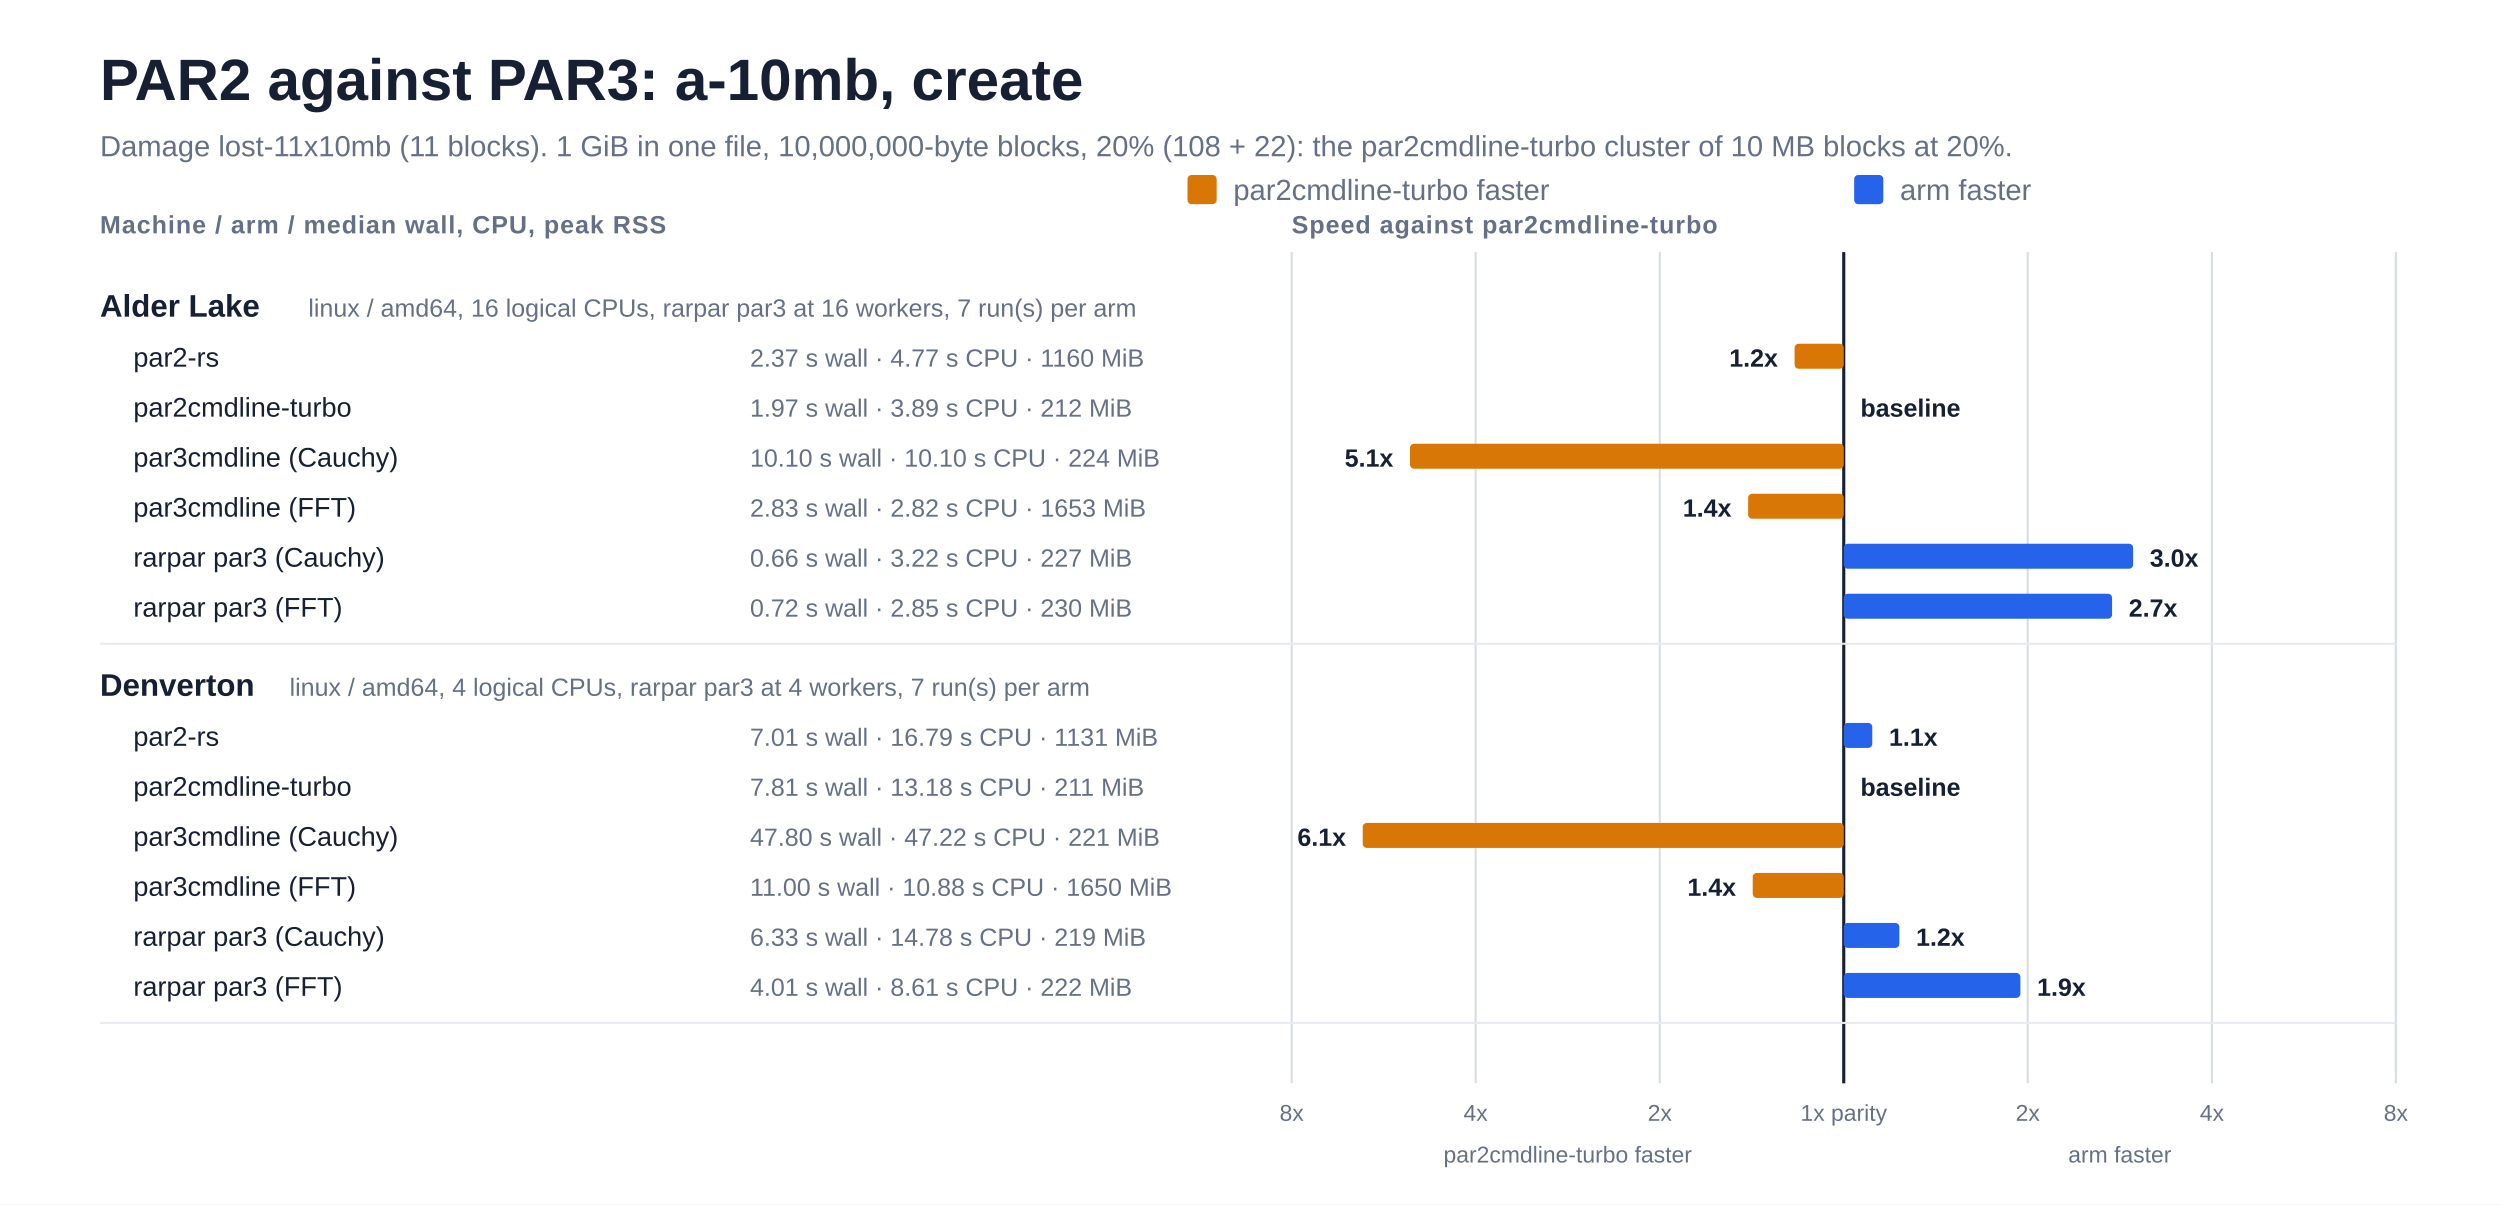
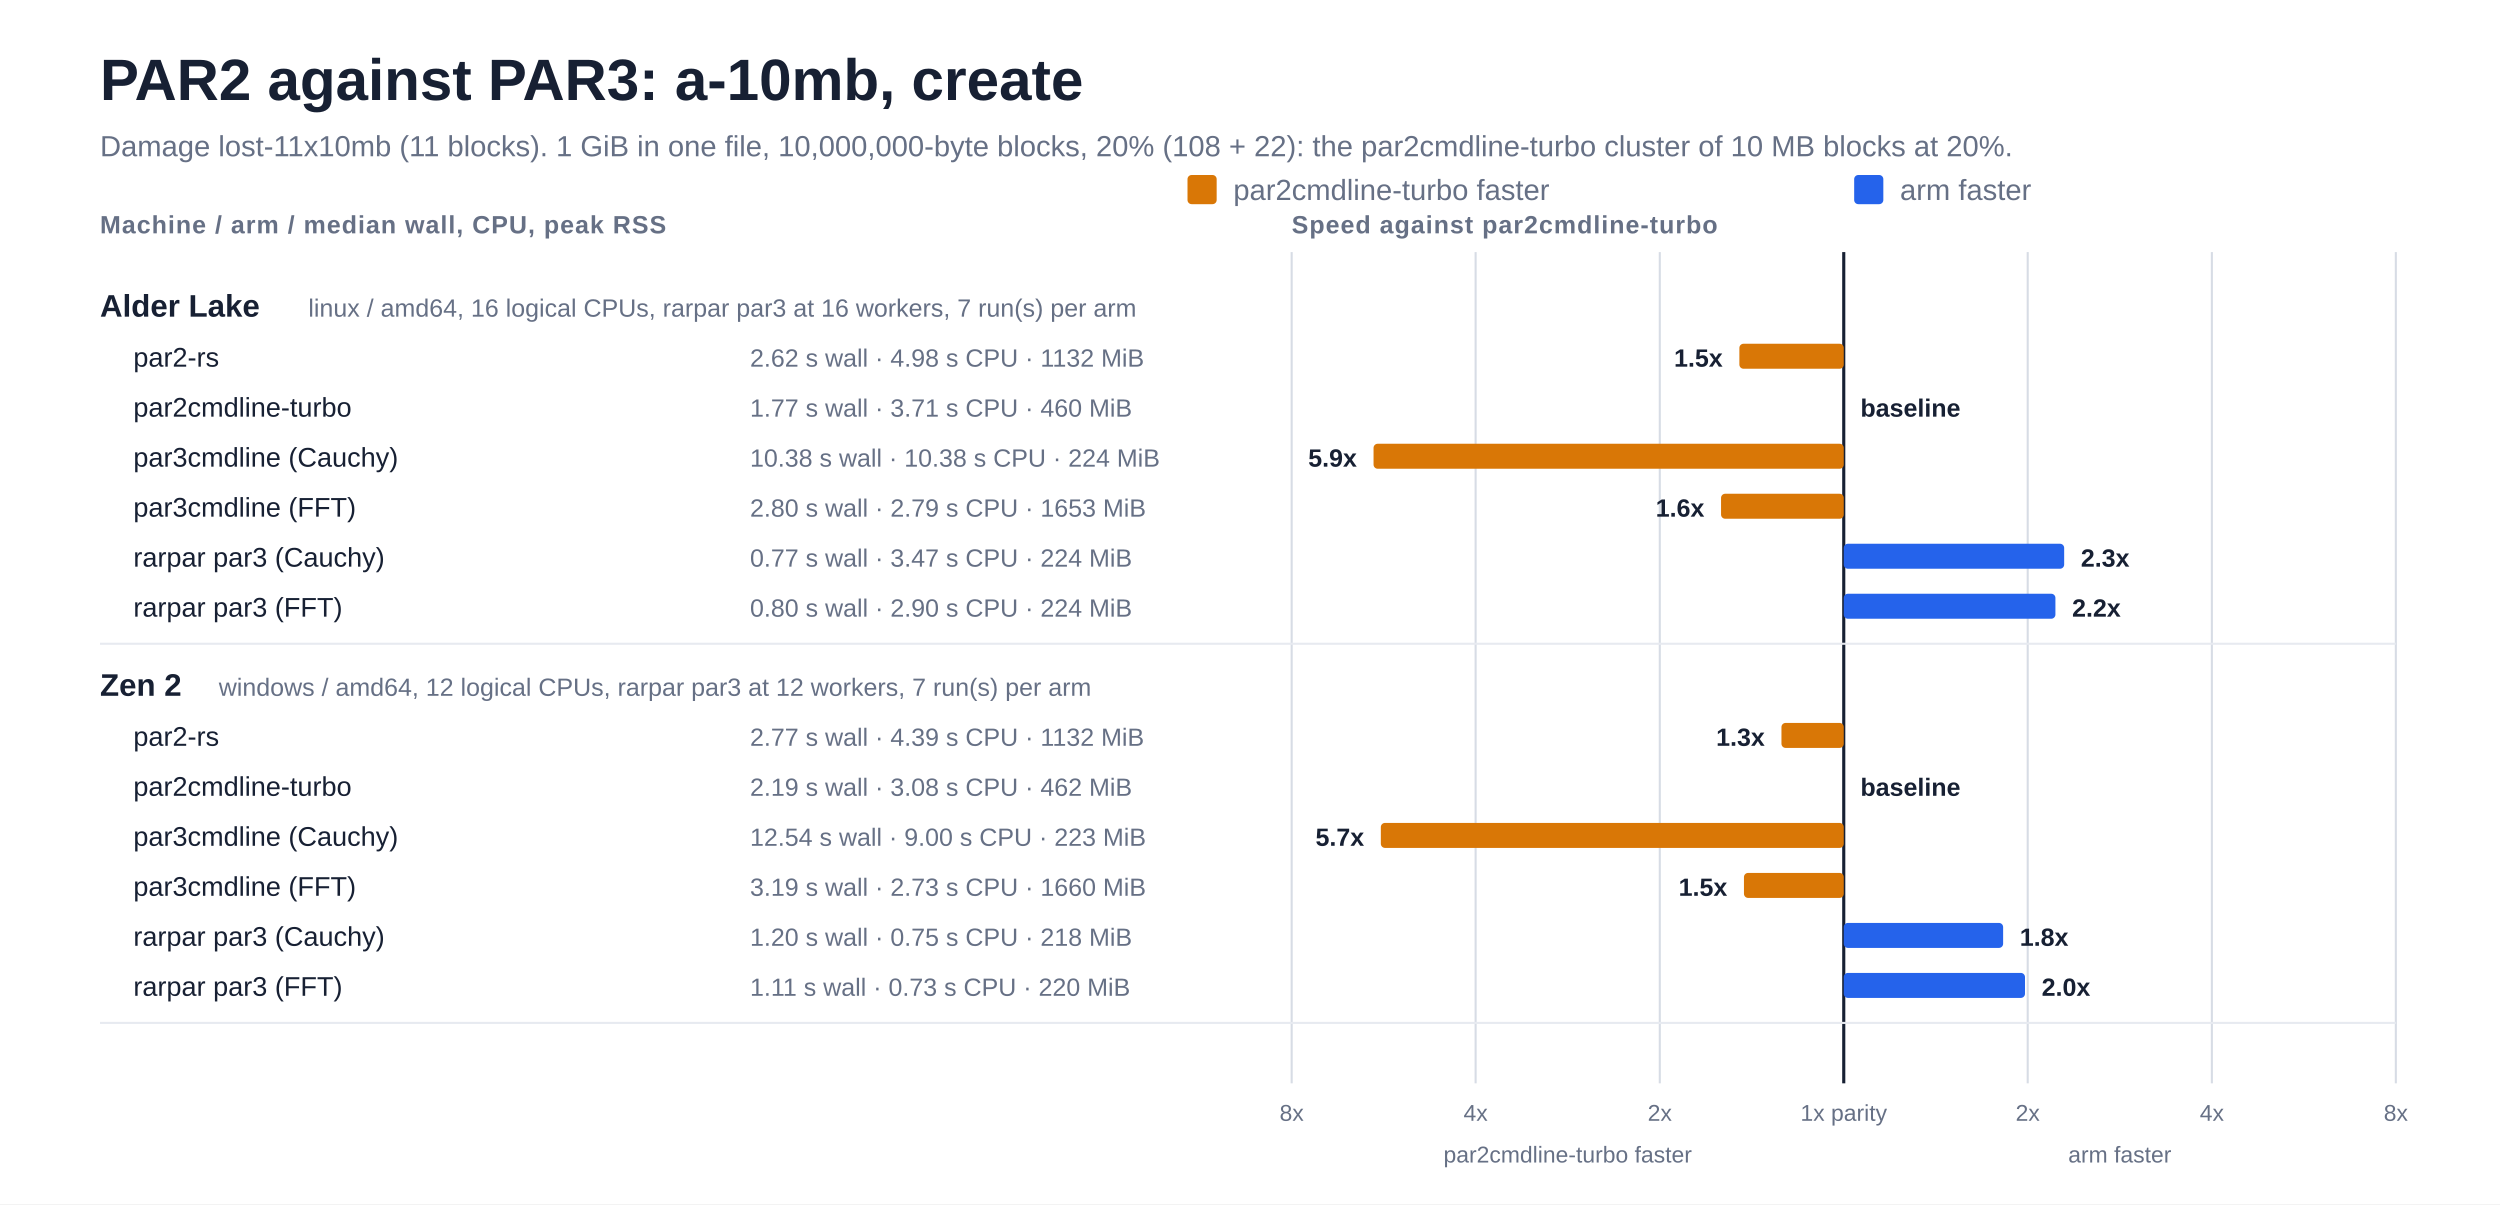
<svg xmlns="http://www.w3.org/2000/svg" width="1200" height="578" viewBox="0 0 1200 578" role="img" aria-labelledby="title desc">
  <style>
    .bg { fill: #ffffff; } text { font-family: Arial, sans-serif; fill: #172033; }
    .title { font-size: 28px; font-weight: 600; } .subtitle { font-size: 14px; fill: #667085; }
    .column { font-size: 12px; font-weight: 600; fill: #667085; letter-spacing: .04em; text-transform: uppercase; }
    .machine { font-size: 15px; font-weight: 600; } .workload { font-size: 13px; font-weight: 500; }
    .timing { font-size: 12px; fill: #667085; } .tick { font-size: 11px; fill: #667085; } .ratio { font-size: 12px; font-weight: 600; }
    .grid { stroke: #d7dce5; stroke-width: 1; } .parity { stroke: #172033; stroke-width: 1.5; } .rule { stroke: #e7eaf0; stroke-width: 1; }
    .cpu { fill: #2563eb; } .gpu { fill: #7c3aed; } .slower { fill: #d97706; }
    @media (prefers-color-scheme: dark) { .bg { fill: #0d1117; } text { fill: #e6edf3; } .subtitle, .column, .timing, .tick { fill: #9ca7b5; } .grid { stroke: #30363d; } .parity { stroke: #e6edf3; } .rule { stroke: #21262d; } .cpu { fill: #58a6ff; } .gpu { fill: #bc8cff; } .slower { fill: #f2a65a; } }
  </style>
  <rect class="bg" width="1200" height="578" />
  <text class="title" x="48" y="48">PAR2 against PAR3: a-10mb, create</text>
  <text class="subtitle" x="48" y="75">Damage lost-11x10mb (11 blocks). 1 GiB in one file, 10,000,000-byte blocks, 20% (108 + 22): the par2cmdline-turbo cluster of 10 MB blocks at 20%.</text>
  <g aria-label="Legend">
    <rect class="slower" x="570" y="84" width="14" height="14" rx="2" />
    <text class="subtitle" x="592" y="96">par2cmdline-turbo faster</text>
    <rect class="cpu" x="890" y="84" width="14" height="14" rx="2" />
    <text class="subtitle" x="912" y="96">arm faster</text>
  </g>
  <text class="column" x="48" y="112">Machine / arm / median wall, CPU, peak RSS</text>
  <text class="column" x="620" y="112">Speed against par2cmdline-turbo</text>
  <g aria-label="Relative speed axis">
    <line class="grid" x1="620.0" y1="121" x2="620.0" y2="520" />
    <text class="tick" x="620.0" y="538" text-anchor="middle">8x</text>
    <line class="grid" x1="708.3" y1="121" x2="708.3" y2="520" />
    <text class="tick" x="708.3" y="538" text-anchor="middle">4x</text>
    <line class="grid" x1="796.7" y1="121" x2="796.7" y2="520" />
    <text class="tick" x="796.7" y="538" text-anchor="middle">2x</text>
    <line class="parity" x1="885.0" y1="121" x2="885.0" y2="520" />
    <text class="tick" x="885.0" y="538" text-anchor="middle">1x parity</text>
    <line class="grid" x1="973.3" y1="121" x2="973.3" y2="520" />
    <text class="tick" x="973.3" y="538" text-anchor="middle">2x</text>
    <line class="grid" x1="1061.7" y1="121" x2="1061.7" y2="520" />
    <text class="tick" x="1061.7" y="538" text-anchor="middle">4x</text>
    <line class="grid" x1="1150.0" y1="121" x2="1150.0" y2="520" />
    <text class="tick" x="1150.0" y="538" text-anchor="middle">8x</text>
    <text class="tick" x="752.5" y="558" text-anchor="middle">par2cmdline-turbo faster</text>
    <text class="tick" x="1017.5" y="558" text-anchor="middle">arm faster</text>
  </g>
  <g aria-label="a-10mb create rows">
    <text class="machine" x="48" y="152">Alder Lake</text>
    <text class="timing" x="148" y="152">linux / amd64, 16 logical CPUs, rarpar par3 at 16 workers, 7 run(s) per arm</text>
    <text class="workload" x="64" y="176">par2-rs</text>
-     <text class="timing" x="360" y="176">2.37 s wall  ·  4.77 s CPU  ·  1160 MiB</text>
-     <rect class="slower" x="861.4" y="165" width="23.6" height="12" rx="2" />
-     <text class="ratio" x="853.4" y="176" text-anchor="end">1.2x</text>
+     <text class="timing" x="360" y="176">2.62 s wall  ·  4.98 s CPU  ·  1132 MiB</text>
+     <rect class="slower" x="834.9" y="165" width="50.1" height="12" rx="2" />
+     <text class="ratio" x="826.9" y="176" text-anchor="end">1.5x</text>
    <text class="workload" x="64" y="200">par2cmdline-turbo</text>
-     <text class="timing" x="360" y="200">1.97 s wall  ·  3.89 s CPU  ·  212 MiB</text>
+     <text class="timing" x="360" y="200">1.77 s wall  ·  3.71 s CPU  ·  460 MiB</text>
    <text class="ratio" x="893.0" y="200">baseline</text>
    <text class="workload" x="64" y="224">par3cmdline (Cauchy)</text>
-     <text class="timing" x="360" y="224">10.10 s wall  ·  10.10 s CPU  ·  224 MiB</text>
-     <rect class="slower" x="676.8" y="213" width="208.2" height="12" rx="2" />
-     <text class="ratio" x="668.8" y="224" text-anchor="end">5.1x</text>
+     <text class="timing" x="360" y="224">10.38 s wall  ·  10.38 s CPU  ·  224 MiB</text>
+     <rect class="slower" x="659.3" y="213" width="225.7" height="12" rx="2" />
+     <text class="ratio" x="651.3" y="224" text-anchor="end">5.9x</text>
    <text class="workload" x="64" y="248">par3cmdline (FFT)</text>
-     <text class="timing" x="360" y="248">2.83 s wall  ·  2.82 s CPU  ·  1653 MiB</text>
-     <rect class="slower" x="839.1" y="237" width="45.9" height="12" rx="2" />
-     <text class="ratio" x="831.1" y="248" text-anchor="end">1.4x</text>
+     <text class="timing" x="360" y="248">2.80 s wall  ·  2.79 s CPU  ·  1653 MiB</text>
+     <rect class="slower" x="826.1" y="237" width="58.9" height="12" rx="2" />
+     <text class="ratio" x="818.1" y="248" text-anchor="end">1.6x</text>
    <text class="workload" x="64" y="272">rarpar par3 (Cauchy)</text>
-     <text class="timing" x="360" y="272">0.66 s wall  ·  3.22 s CPU  ·  227 MiB</text>
-     <rect class="cpu" x="885.0" y="261" width="138.9" height="12" rx="2" />
-     <text class="ratio" x="1031.9" y="272">3.0x</text>
+     <text class="timing" x="360" y="272">0.77 s wall  ·  3.47 s CPU  ·  224 MiB</text>
+     <rect class="cpu" x="885.0" y="261" width="105.8" height="12" rx="2" />
+     <text class="ratio" x="998.8" y="272">2.3x</text>
    <text class="workload" x="64" y="296">rarpar par3 (FFT)</text>
-     <text class="timing" x="360" y="296">0.72 s wall  ·  2.85 s CPU  ·  230 MiB</text>
-     <rect class="cpu" x="885.0" y="285" width="128.8" height="12" rx="2" />
-     <text class="ratio" x="1021.8" y="296">2.7x</text>
+     <text class="timing" x="360" y="296">0.80 s wall  ·  2.90 s CPU  ·  224 MiB</text>
+     <rect class="cpu" x="885.0" y="285" width="101.6" height="12" rx="2" />
+     <text class="ratio" x="994.6" y="296">2.2x</text>
    <line class="rule" x1="48" y1="309" x2="1150" y2="309" />
-     <text class="machine" x="48" y="334">Denverton</text>
-     <text class="timing" x="139" y="334">linux / amd64, 4 logical CPUs, rarpar par3 at 4 workers, 7 run(s) per arm</text>
+     <text class="machine" x="48" y="334">Zen 2</text>
+     <text class="timing" x="105" y="334">windows / amd64, 12 logical CPUs, rarpar par3 at 12 workers, 7 run(s) per arm</text>
    <text class="workload" x="64" y="358">par2-rs</text>
-     <text class="timing" x="360" y="358">7.01 s wall  ·  16.79 s CPU  ·  1131 MiB</text>
-     <rect class="cpu" x="885.0" y="347" width="13.7" height="12" rx="2" />
-     <text class="ratio" x="906.7" y="358">1.1x</text>
+     <text class="timing" x="360" y="358">2.77 s wall  ·  4.39 s CPU  ·  1132 MiB</text>
+     <rect class="slower" x="855.1" y="347" width="29.9" height="12" rx="2" />
+     <text class="ratio" x="847.1" y="358" text-anchor="end">1.3x</text>
    <text class="workload" x="64" y="382">par2cmdline-turbo</text>
-     <text class="timing" x="360" y="382">7.81 s wall  ·  13.18 s CPU  ·  211 MiB</text>
+     <text class="timing" x="360" y="382">2.19 s wall  ·  3.08 s CPU  ·  462 MiB</text>
    <text class="ratio" x="893.0" y="382">baseline</text>
    <text class="workload" x="64" y="406">par3cmdline (Cauchy)</text>
-     <text class="timing" x="360" y="406">47.80 s wall  ·  47.22 s CPU  ·  221 MiB</text>
-     <rect class="slower" x="654.1" y="395" width="230.9" height="12" rx="2" />
-     <text class="ratio" x="646.1" y="406" text-anchor="end">6.1x</text>
+     <text class="timing" x="360" y="406">12.54 s wall  ·  9.00 s CPU  ·  223 MiB</text>
+     <rect class="slower" x="662.8" y="395" width="222.2" height="12" rx="2" />
+     <text class="ratio" x="654.8" y="406" text-anchor="end">5.7x</text>
    <text class="workload" x="64" y="430">par3cmdline (FFT)</text>
-     <text class="timing" x="360" y="430">11.00 s wall  ·  10.88 s CPU  ·  1650 MiB</text>
-     <rect class="slower" x="841.3" y="419" width="43.7" height="12" rx="2" />
-     <text class="ratio" x="833.3" y="430" text-anchor="end">1.4x</text>
+     <text class="timing" x="360" y="430">3.19 s wall  ·  2.73 s CPU  ·  1660 MiB</text>
+     <rect class="slower" x="837.1" y="419" width="47.9" height="12" rx="2" />
+     <text class="ratio" x="829.1" y="430" text-anchor="end">1.5x</text>
    <text class="workload" x="64" y="454">rarpar par3 (Cauchy)</text>
-     <text class="timing" x="360" y="454">6.33 s wall  ·  14.78 s CPU  ·  219 MiB</text>
-     <rect class="cpu" x="885.0" y="443" width="26.7" height="12" rx="2" />
-     <text class="ratio" x="919.7" y="454">1.2x</text>
+     <text class="timing" x="360" y="454">1.20 s wall  ·  0.75 s CPU  ·  218 MiB</text>
+     <rect class="cpu" x="885.0" y="443" width="76.5" height="12" rx="2" />
+     <text class="ratio" x="969.5" y="454">1.8x</text>
    <text class="workload" x="64" y="478">rarpar par3 (FFT)</text>
-     <text class="timing" x="360" y="478">4.01 s wall  ·  8.61 s CPU  ·  222 MiB</text>
-     <rect class="cpu" x="885.0" y="467" width="84.8" height="12" rx="2" />
-     <text class="ratio" x="977.8" y="478">1.9x</text>
+     <text class="timing" x="360" y="478">1.11 s wall  ·  0.73 s CPU  ·  220 MiB</text>
+     <rect class="cpu" x="885.0" y="467" width="87.0" height="12" rx="2" />
+     <text class="ratio" x="980.0" y="478">2.0x</text>
    <line class="rule" x1="48" y1="491" x2="1150" y2="491" />
  </g>
</svg>
